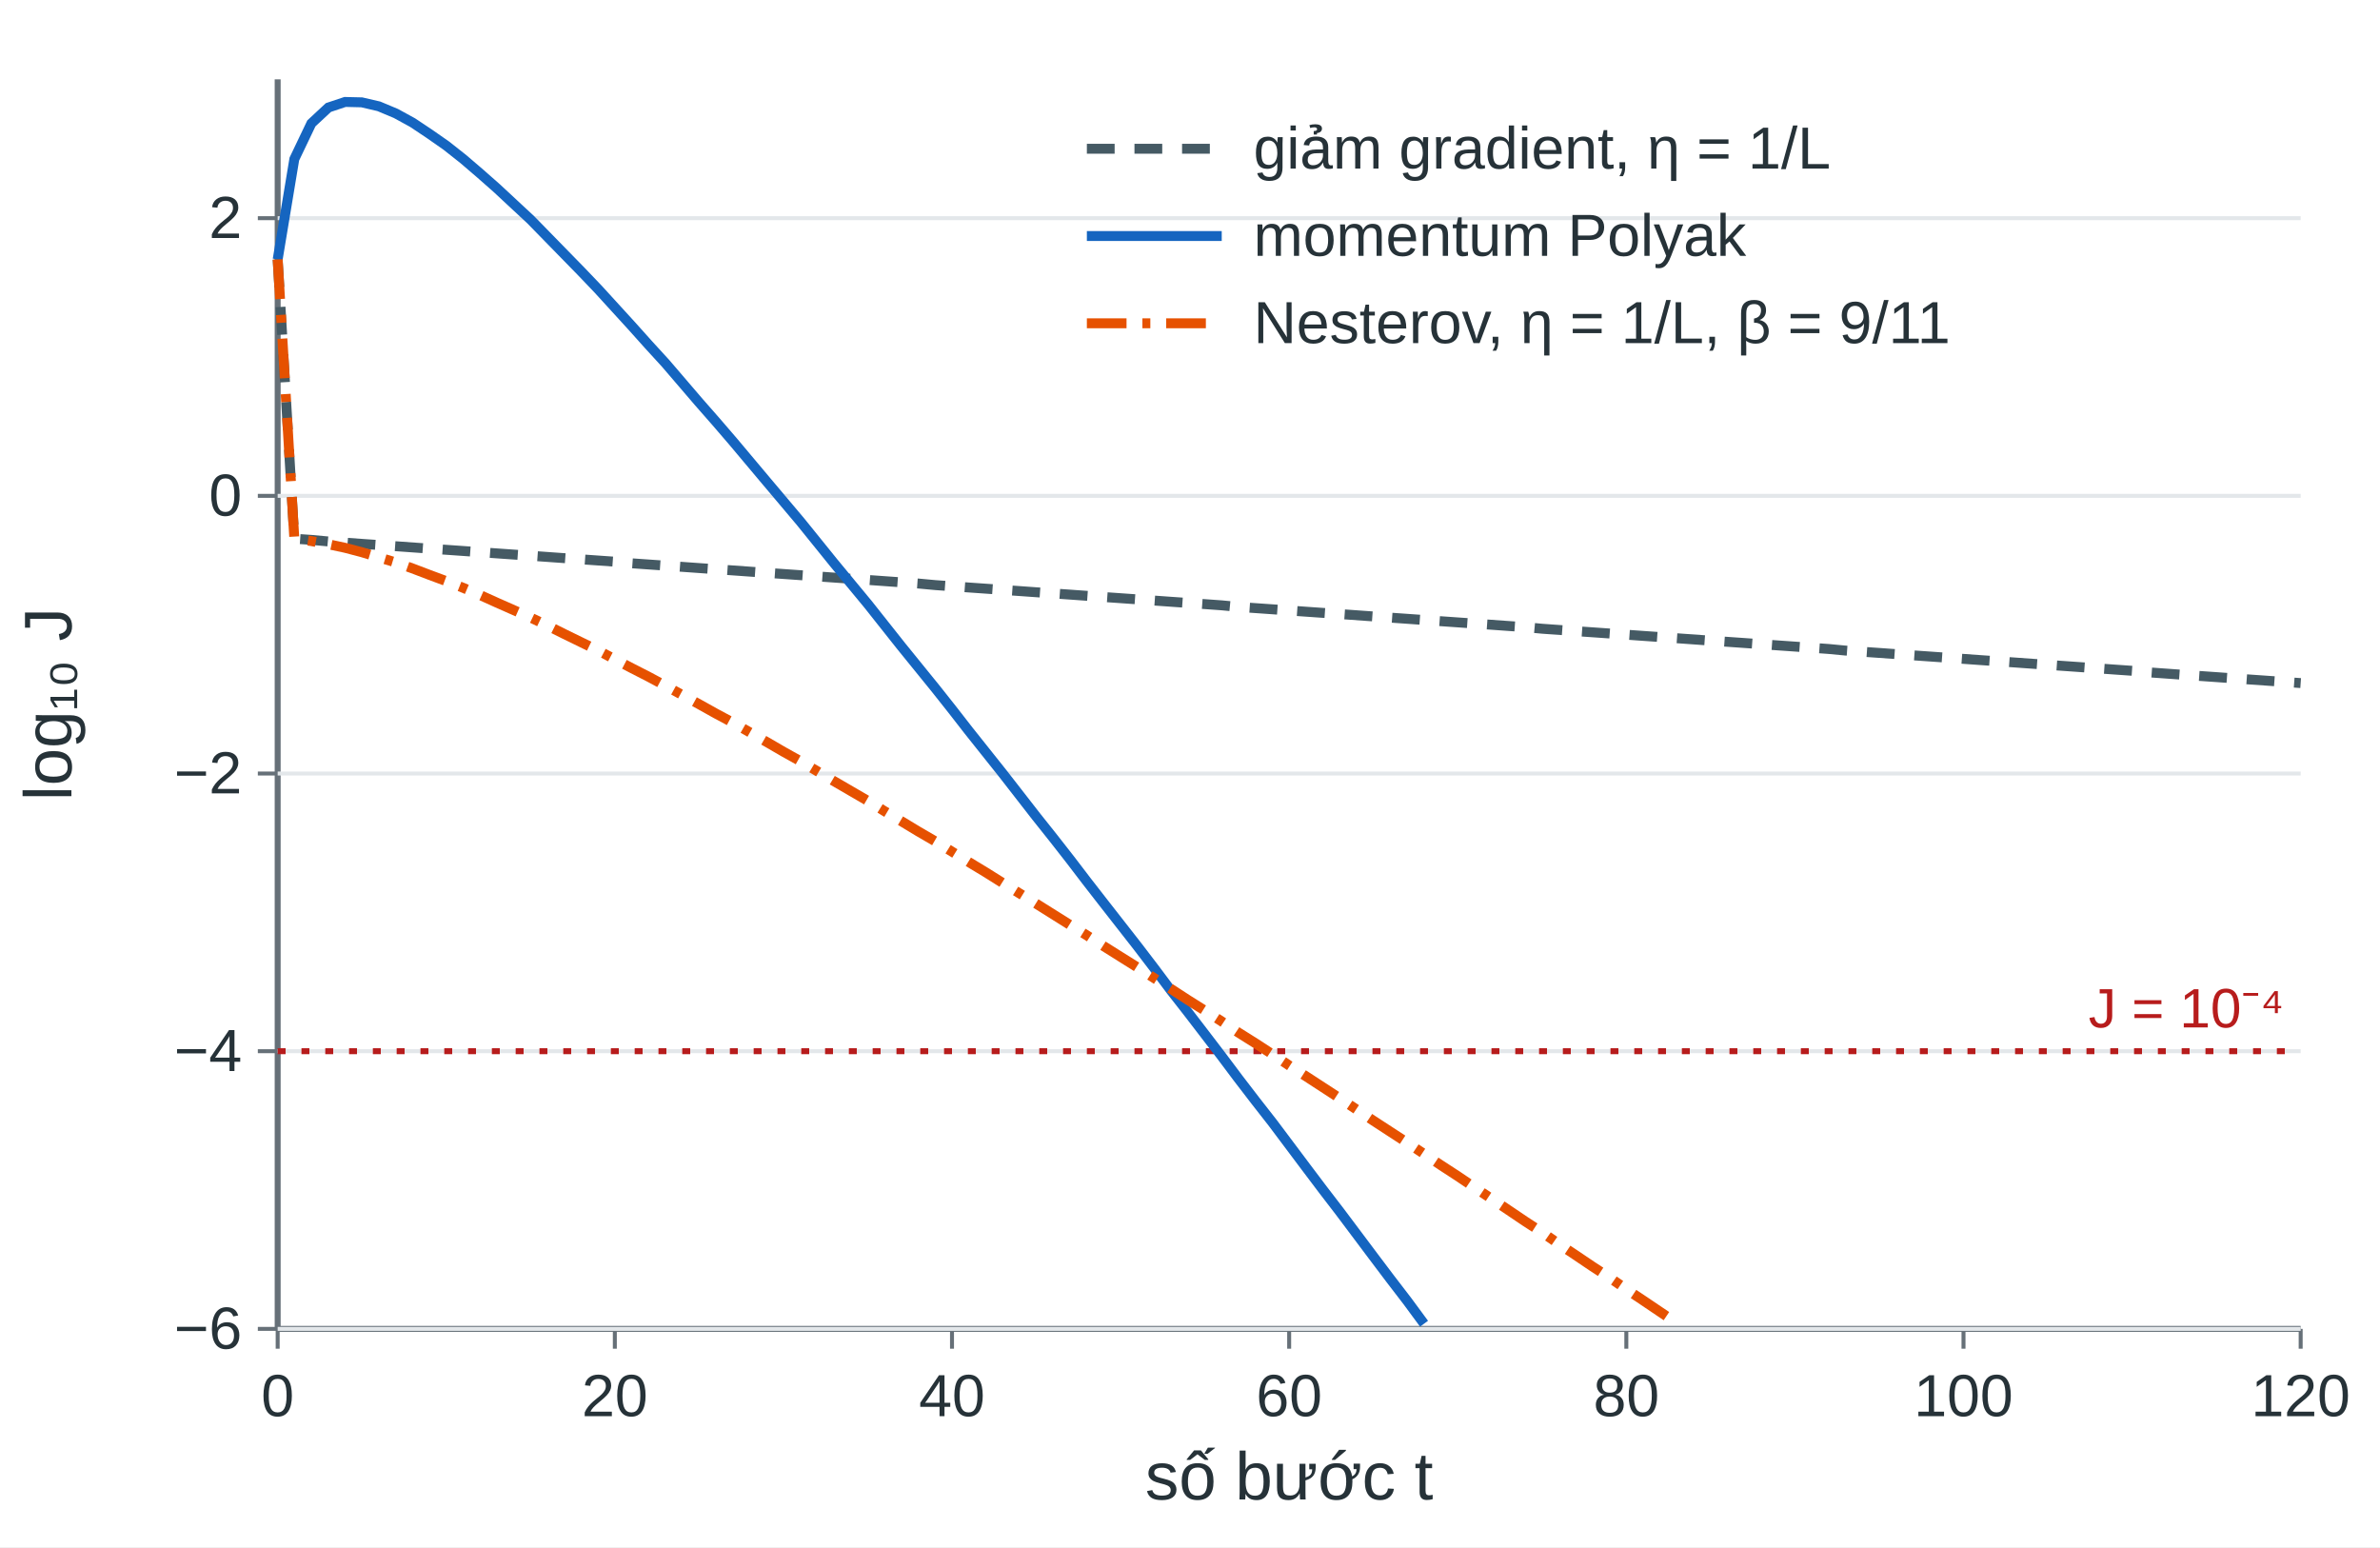
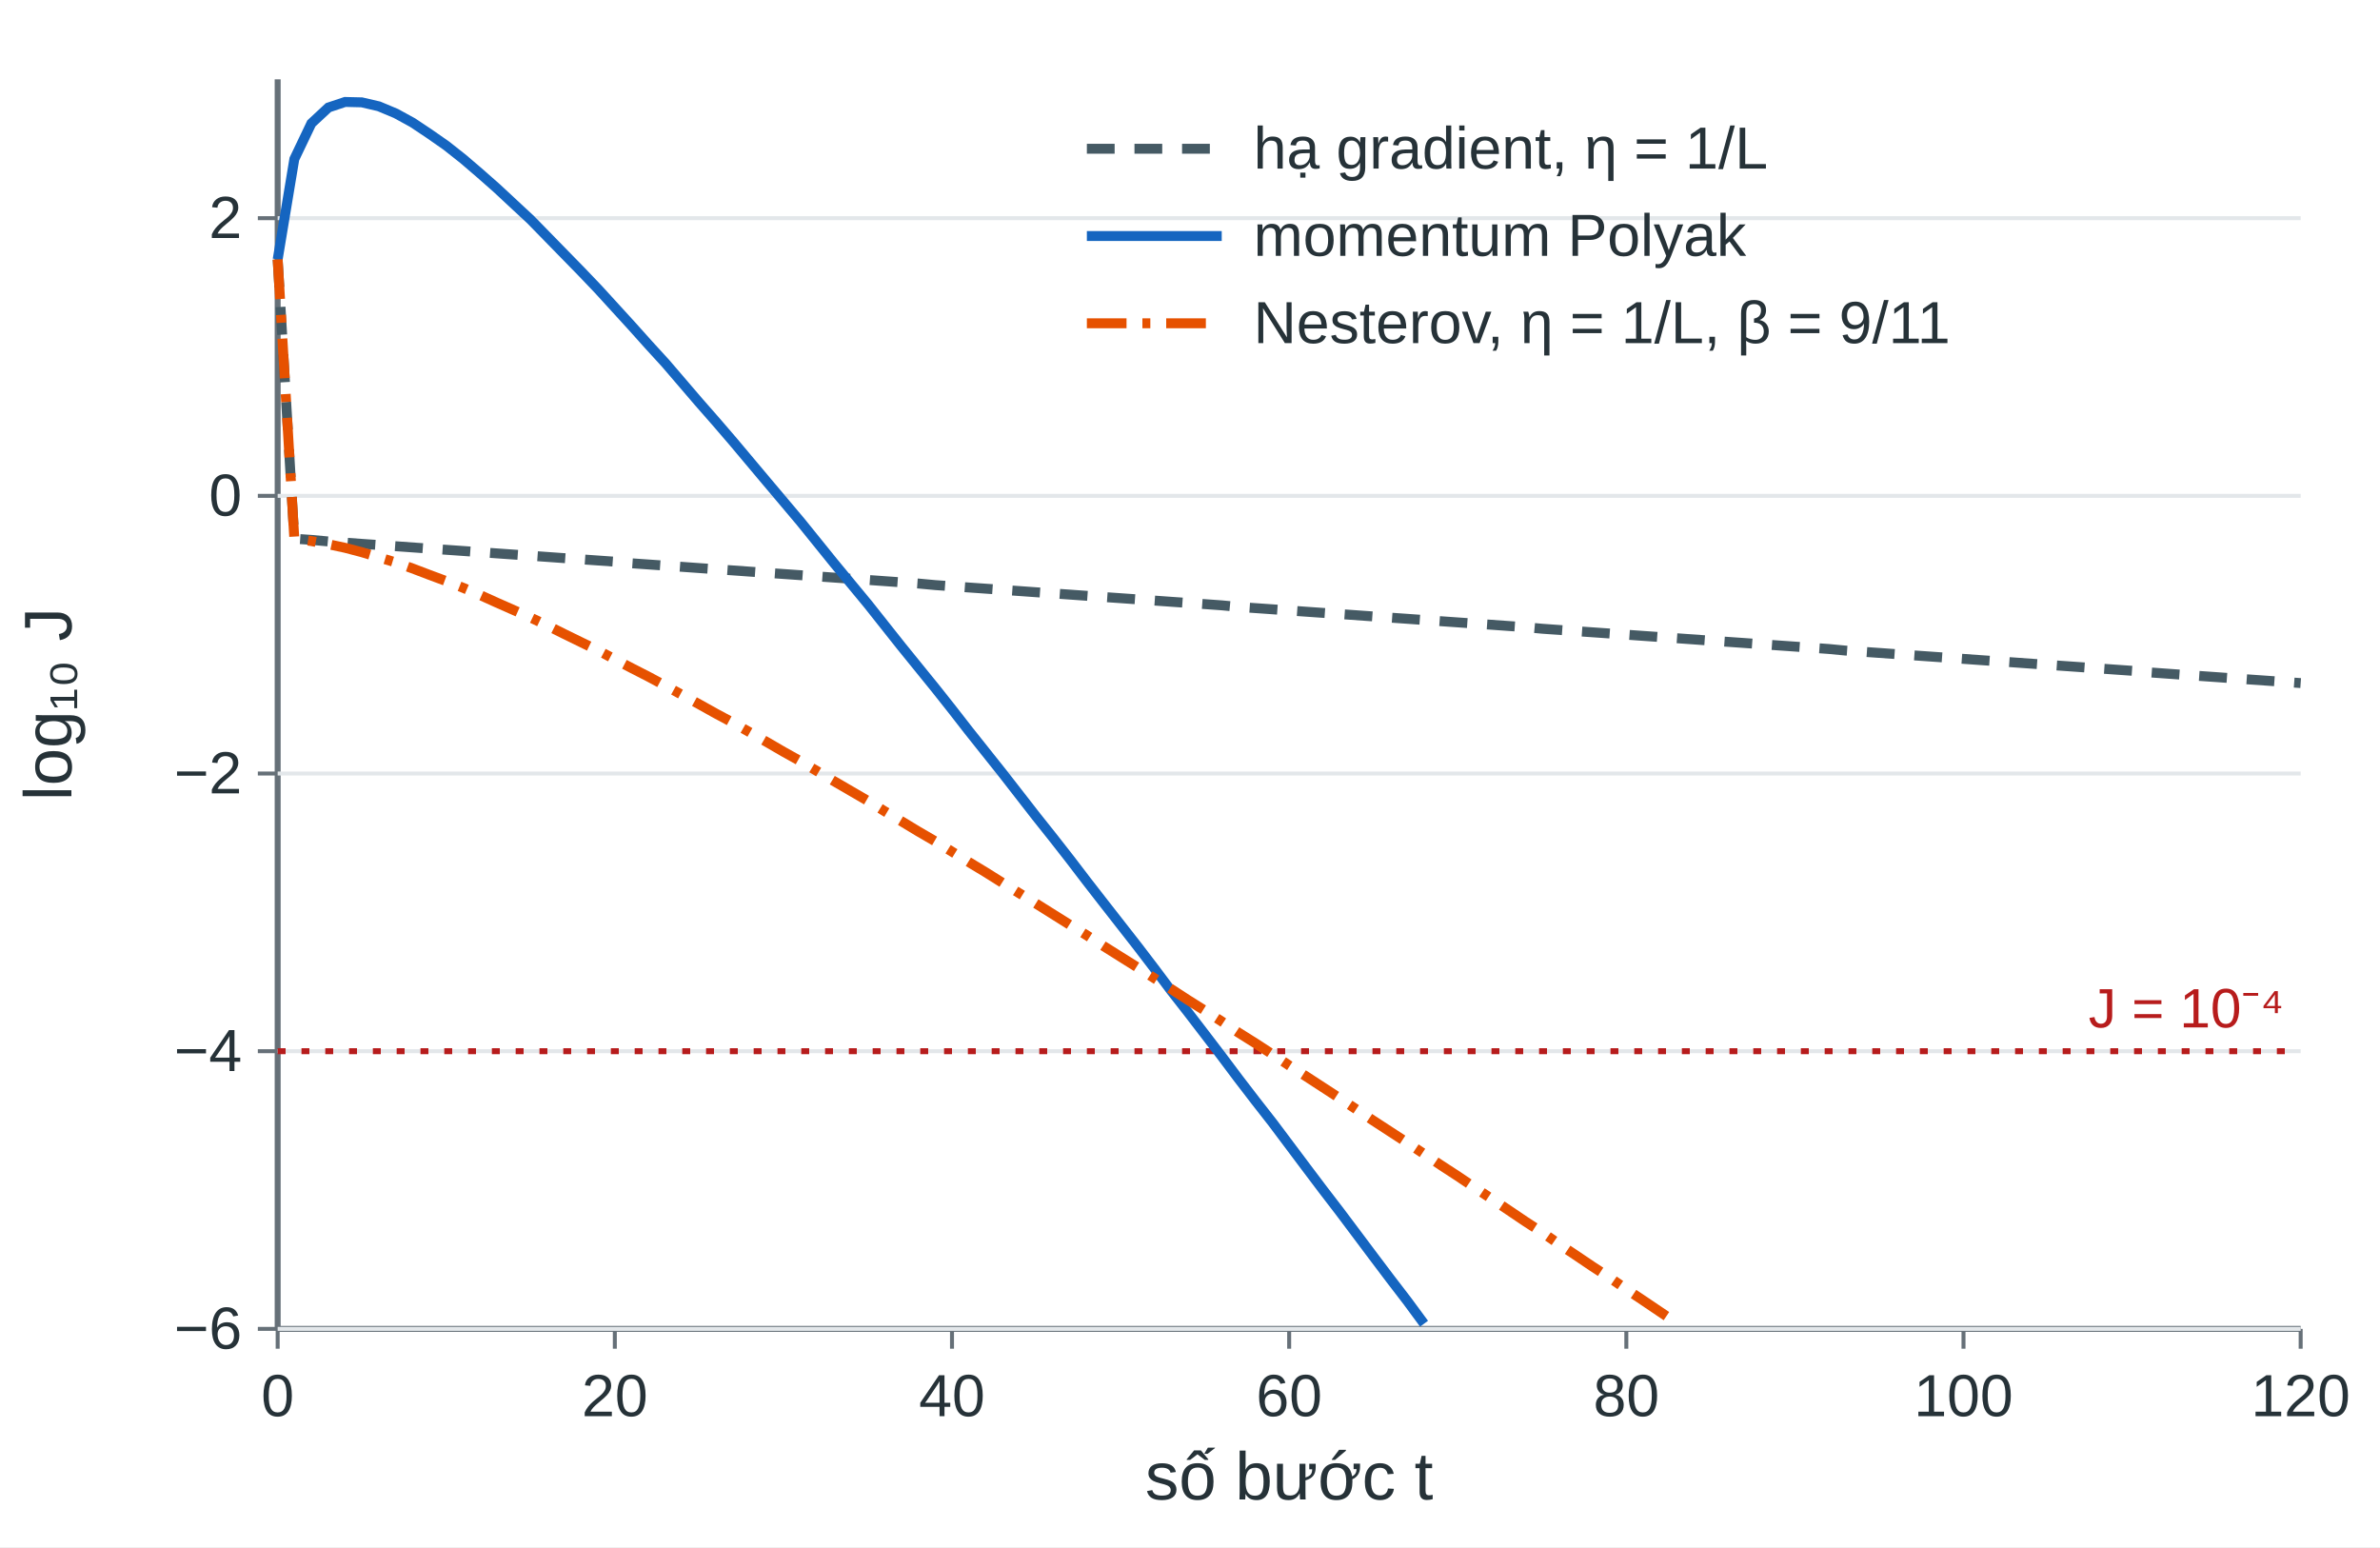
<svg xmlns="http://www.w3.org/2000/svg" width="600" height="390" viewBox="0 0 600 390" role="img" aria-labelledby="title desc">
  <rect width="100%" height="100%" fill="white" />
  <g font-family="Arial, sans-serif" font-size="18" fill="#263238">
    <line x1="70" y1="335" x2="580" y2="335" stroke="#667078" stroke-width="1.5" />
    <line x1="70" y1="20" x2="70" y2="335" stroke="#667078" stroke-width="1.5" />
    <line x1="70.0" y1="335" x2="70.0" y2="340" stroke="#667078" />
    <text x="70.0" y="357" text-anchor="middle" font-size="15">0</text>
    <line x1="155.0" y1="335" x2="155.0" y2="340" stroke="#667078" />
    <text x="155.0" y="357" text-anchor="middle" font-size="15">20</text>
    <line x1="240.0" y1="335" x2="240.0" y2="340" stroke="#667078" />
    <text x="240.0" y="357" text-anchor="middle" font-size="15">40</text>
    <line x1="325.0" y1="335" x2="325.0" y2="340" stroke="#667078" />
    <text x="325.0" y="357" text-anchor="middle" font-size="15">60</text>
    <line x1="410.0" y1="335" x2="410.0" y2="340" stroke="#667078" />
    <text x="410.0" y="357" text-anchor="middle" font-size="15">80</text>
    <line x1="495.0" y1="335" x2="495.0" y2="340" stroke="#667078" />
    <text x="495.0" y="357" text-anchor="middle" font-size="15">100</text>
    <line x1="580.0" y1="335" x2="580.0" y2="340" stroke="#667078" />
    <text x="580.0" y="357" text-anchor="middle" font-size="15">120</text>
    <line x1="65" y1="335.0" x2="70" y2="335.0" stroke="#667078" />
    <line x1="70" y1="335.0" x2="580" y2="335.0" stroke="#e3e7ea" stroke-width="1" />
    <text x="61" y="340.0" text-anchor="end" font-size="15">−6</text>
    <line x1="65" y1="265.0" x2="70" y2="265.0" stroke="#667078" />
    <line x1="70" y1="265.0" x2="580" y2="265.0" stroke="#e3e7ea" stroke-width="1" />
    <text x="61" y="270.0" text-anchor="end" font-size="15">−4</text>
    <line x1="65" y1="195.0" x2="70" y2="195.0" stroke="#667078" />
    <line x1="70" y1="195.0" x2="580" y2="195.0" stroke="#e3e7ea" stroke-width="1" />
    <text x="61" y="200.0" text-anchor="end" font-size="15">−2</text>
    <line x1="65" y1="125.0" x2="70" y2="125.0" stroke="#667078" />
    <line x1="70" y1="125.0" x2="580" y2="125.0" stroke="#e3e7ea" stroke-width="1" />
    <text x="61" y="130.0" text-anchor="end" font-size="15">0</text>
    <line x1="65" y1="55.0" x2="70" y2="55.0" stroke="#667078" />
    <line x1="70" y1="55.0" x2="580" y2="55.0" stroke="#e3e7ea" stroke-width="1" />
    <text x="61" y="60.0" text-anchor="end" font-size="15">2</text>
    <text x="325.0" y="378" text-anchor="middle" font-size="17">số bước t</text>
    <text x="18" y="177.5" text-anchor="middle" font-size="17" transform="rotate(-90 18 177.5)">log₁₀ J</text>
    <line x1="70.0" y1="265.0" x2="580.0" y2="265.0" stroke="#b71c1c" stroke-width="1.5" stroke-dasharray="2 4" />
    <text x="575.8" y="259.0" text-anchor="end" font-size="14" fill="#b71c1c">J = 10⁻⁴</text>
    <polyline points="70.0,65.4 74.2,135.8 78.5,136.1 82.8,136.5 87.0,136.8 91.2,137.1 95.5,137.4 99.8,137.7 104.0,138.0 108.2,138.3 112.5,138.6 116.8,138.9 121.0,139.2 125.2,139.5 129.5,139.8 133.8,140.1 138.0,140.4 142.2,140.7 146.5,141.0 150.8,141.3 155.0,141.6 159.2,142.0 163.5,142.3 167.8,142.6 172.0,142.9 176.2,143.2 180.5,143.5 184.8,143.8 189.0,144.1 193.2,144.4 197.5,144.7 201.8,145.0 206.0,145.3 210.2,145.6 214.5,145.9 218.8,146.2 223.0,146.5 227.2,146.8 231.5,147.1 235.8,147.5 240.0,147.8 244.2,148.1 248.5,148.4 252.8,148.7 257.0,149.0 261.2,149.3 265.5,149.6 269.8,149.9 274.0,150.2 278.2,150.5 282.5,150.8 286.8,151.1 291.0,151.4 295.2,151.7 299.5,152.0 303.8,152.3 308.0,152.6 312.2,153.0 316.5,153.3 320.8,153.6 325.0,153.9 329.2,154.2 333.5,154.5 337.8,154.8 342.0,155.1 346.2,155.4 350.5,155.7 354.8,156.0 359.0,156.3 363.2,156.6 367.5,156.9 371.8,157.2 376.0,157.5 380.2,157.8 384.5,158.1 388.8,158.5 393.0,158.8 397.2,159.1 401.5,159.4 405.8,159.7 410.0,160.0 414.2,160.3 418.5,160.6 422.8,160.9 427.0,161.2 431.2,161.5 435.5,161.8 439.8,162.1 444.0,162.4 448.2,162.7 452.5,163.0 456.8,163.3 461.0,163.6 465.2,164.0 469.5,164.3 473.8,164.6 478.0,164.9 482.2,165.2 486.5,165.5 490.8,165.8 495.0,166.1 499.2,166.4 503.5,166.7 507.8,167.0 512.0,167.3 516.2,167.6 520.5,167.9 524.8,168.2 529.0,168.5 533.2,168.8 537.5,169.1 541.8,169.5 546.0,169.8 550.2,170.1 554.5,170.4 558.8,170.7 563.0,171.0 567.2,171.3 571.5,171.6 575.8,171.9 580.0,172.2" fill="none" stroke="#455a64" stroke-width="2.5" stroke-dasharray="7 5" />
    <polyline points="70.0,65.4 74.2,40.1 78.5,31.1 82.8,27.1 87.0,25.7 91.2,25.8 95.5,26.8 99.8,28.6 104.0,30.9 108.2,33.7 112.5,36.7 116.8,40.1 121.0,43.7 125.2,47.4 129.5,51.4 133.8,55.4 138.0,59.7 142.2,64.0 146.5,68.4 150.8,72.9 155.0,77.5 159.2,82.1 163.5,86.9 167.8,91.6 172.0,96.5 176.2,101.4 180.5,106.3 184.8,111.3 189.0,116.3 193.2,121.3 197.5,126.4 201.8,131.5 206.0,136.7 210.2,141.9 214.5,147.1 218.8,152.3 223.0,157.6 227.2,162.9 231.5,168.2 235.8,173.5 240.0,178.8 244.2,184.2 248.5,189.6 252.8,195.0 257.0,200.4 261.2,205.8 265.5,211.2 269.8,216.7 274.0,222.2 278.2,227.6 282.5,233.1 286.8,238.6 291.0,244.1 295.2,249.7 299.5,255.2 303.8,260.8 308.0,266.3 312.2,271.9 316.5,277.5 320.8,283.0 325.0,288.6 329.2,294.2 333.5,299.9 337.8,305.5 342.0,311.1 346.2,316.7 350.5,322.4 354.8,328.0 359.0,333.7" fill="none" stroke="#1565c0" stroke-width="2.5" />
    <polyline points="70.0,65.4 74.2,135.8 78.5,136.4 82.8,137.2 87.0,138.1 91.2,139.2 95.5,140.5 99.8,141.8 104.0,143.3 108.2,144.9 112.5,146.5 116.8,148.2 121.0,150.0 125.2,151.9 129.5,153.8 133.8,155.7 138.0,157.7 142.2,159.8 146.5,161.9 150.8,164.0 155.0,166.2 159.2,168.4 163.5,170.6 167.8,172.9 172.0,175.2 176.2,177.5 180.5,179.9 184.8,182.2 189.0,184.6 193.2,187.0 197.5,189.5 201.8,191.9 206.0,194.4 210.2,196.9 214.5,199.4 218.8,201.9 223.0,204.5 227.2,207.0 231.5,209.6 235.8,212.1 240.0,214.7 244.2,217.3 248.5,219.9 252.8,222.6 257.0,225.2 261.2,227.8 265.5,230.5 269.8,233.2 274.0,235.8 278.2,238.5 282.5,241.2 286.8,243.9 291.0,246.6 295.2,249.3 299.5,252.1 303.8,254.8 308.0,257.5 312.2,260.3 316.5,263.0 320.8,265.8 325.0,268.6 329.2,271.3 333.5,274.1 337.8,276.9 342.0,279.7 346.2,282.5 350.5,285.3 354.8,288.1 359.0,290.9 363.2,293.7 367.5,296.5 371.8,299.4 376.0,302.2 380.2,305.0 384.5,307.9 388.8,310.7 393.0,313.6 397.2,316.4 401.5,319.3 405.8,322.1 410.0,325.0 414.2,327.8 418.5,330.7 422.8,333.6" fill="none" stroke="#e65100" stroke-width="2.5" stroke-dasharray="10 4 2 4" />
    <line x1="274.0" y1="37.5" x2="308.0" y2="37.5" stroke="#455a64" stroke-width="2.5" stroke-dasharray="7 5" />
-     <text x="316.0" y="42.5" font-size="15">giảm gradient, η = 1/L</text>
+     <text x="316.0" y="42.5" font-size="15">hạ gradient, η = 1/L</text>
    <line x1="274.0" y1="59.5" x2="308.0" y2="59.5" stroke="#1565c0" stroke-width="2.5" />
    <text x="316.0" y="64.5" font-size="15">momentum Polyak</text>
    <line x1="274.0" y1="81.5" x2="308.0" y2="81.5" stroke="#e65100" stroke-width="2.5" stroke-dasharray="10 4 2 4" />
    <text x="316.0" y="86.5" font-size="15">Nesterov, η = 1/L, β = 9/11</text>
  </g>
</svg>
